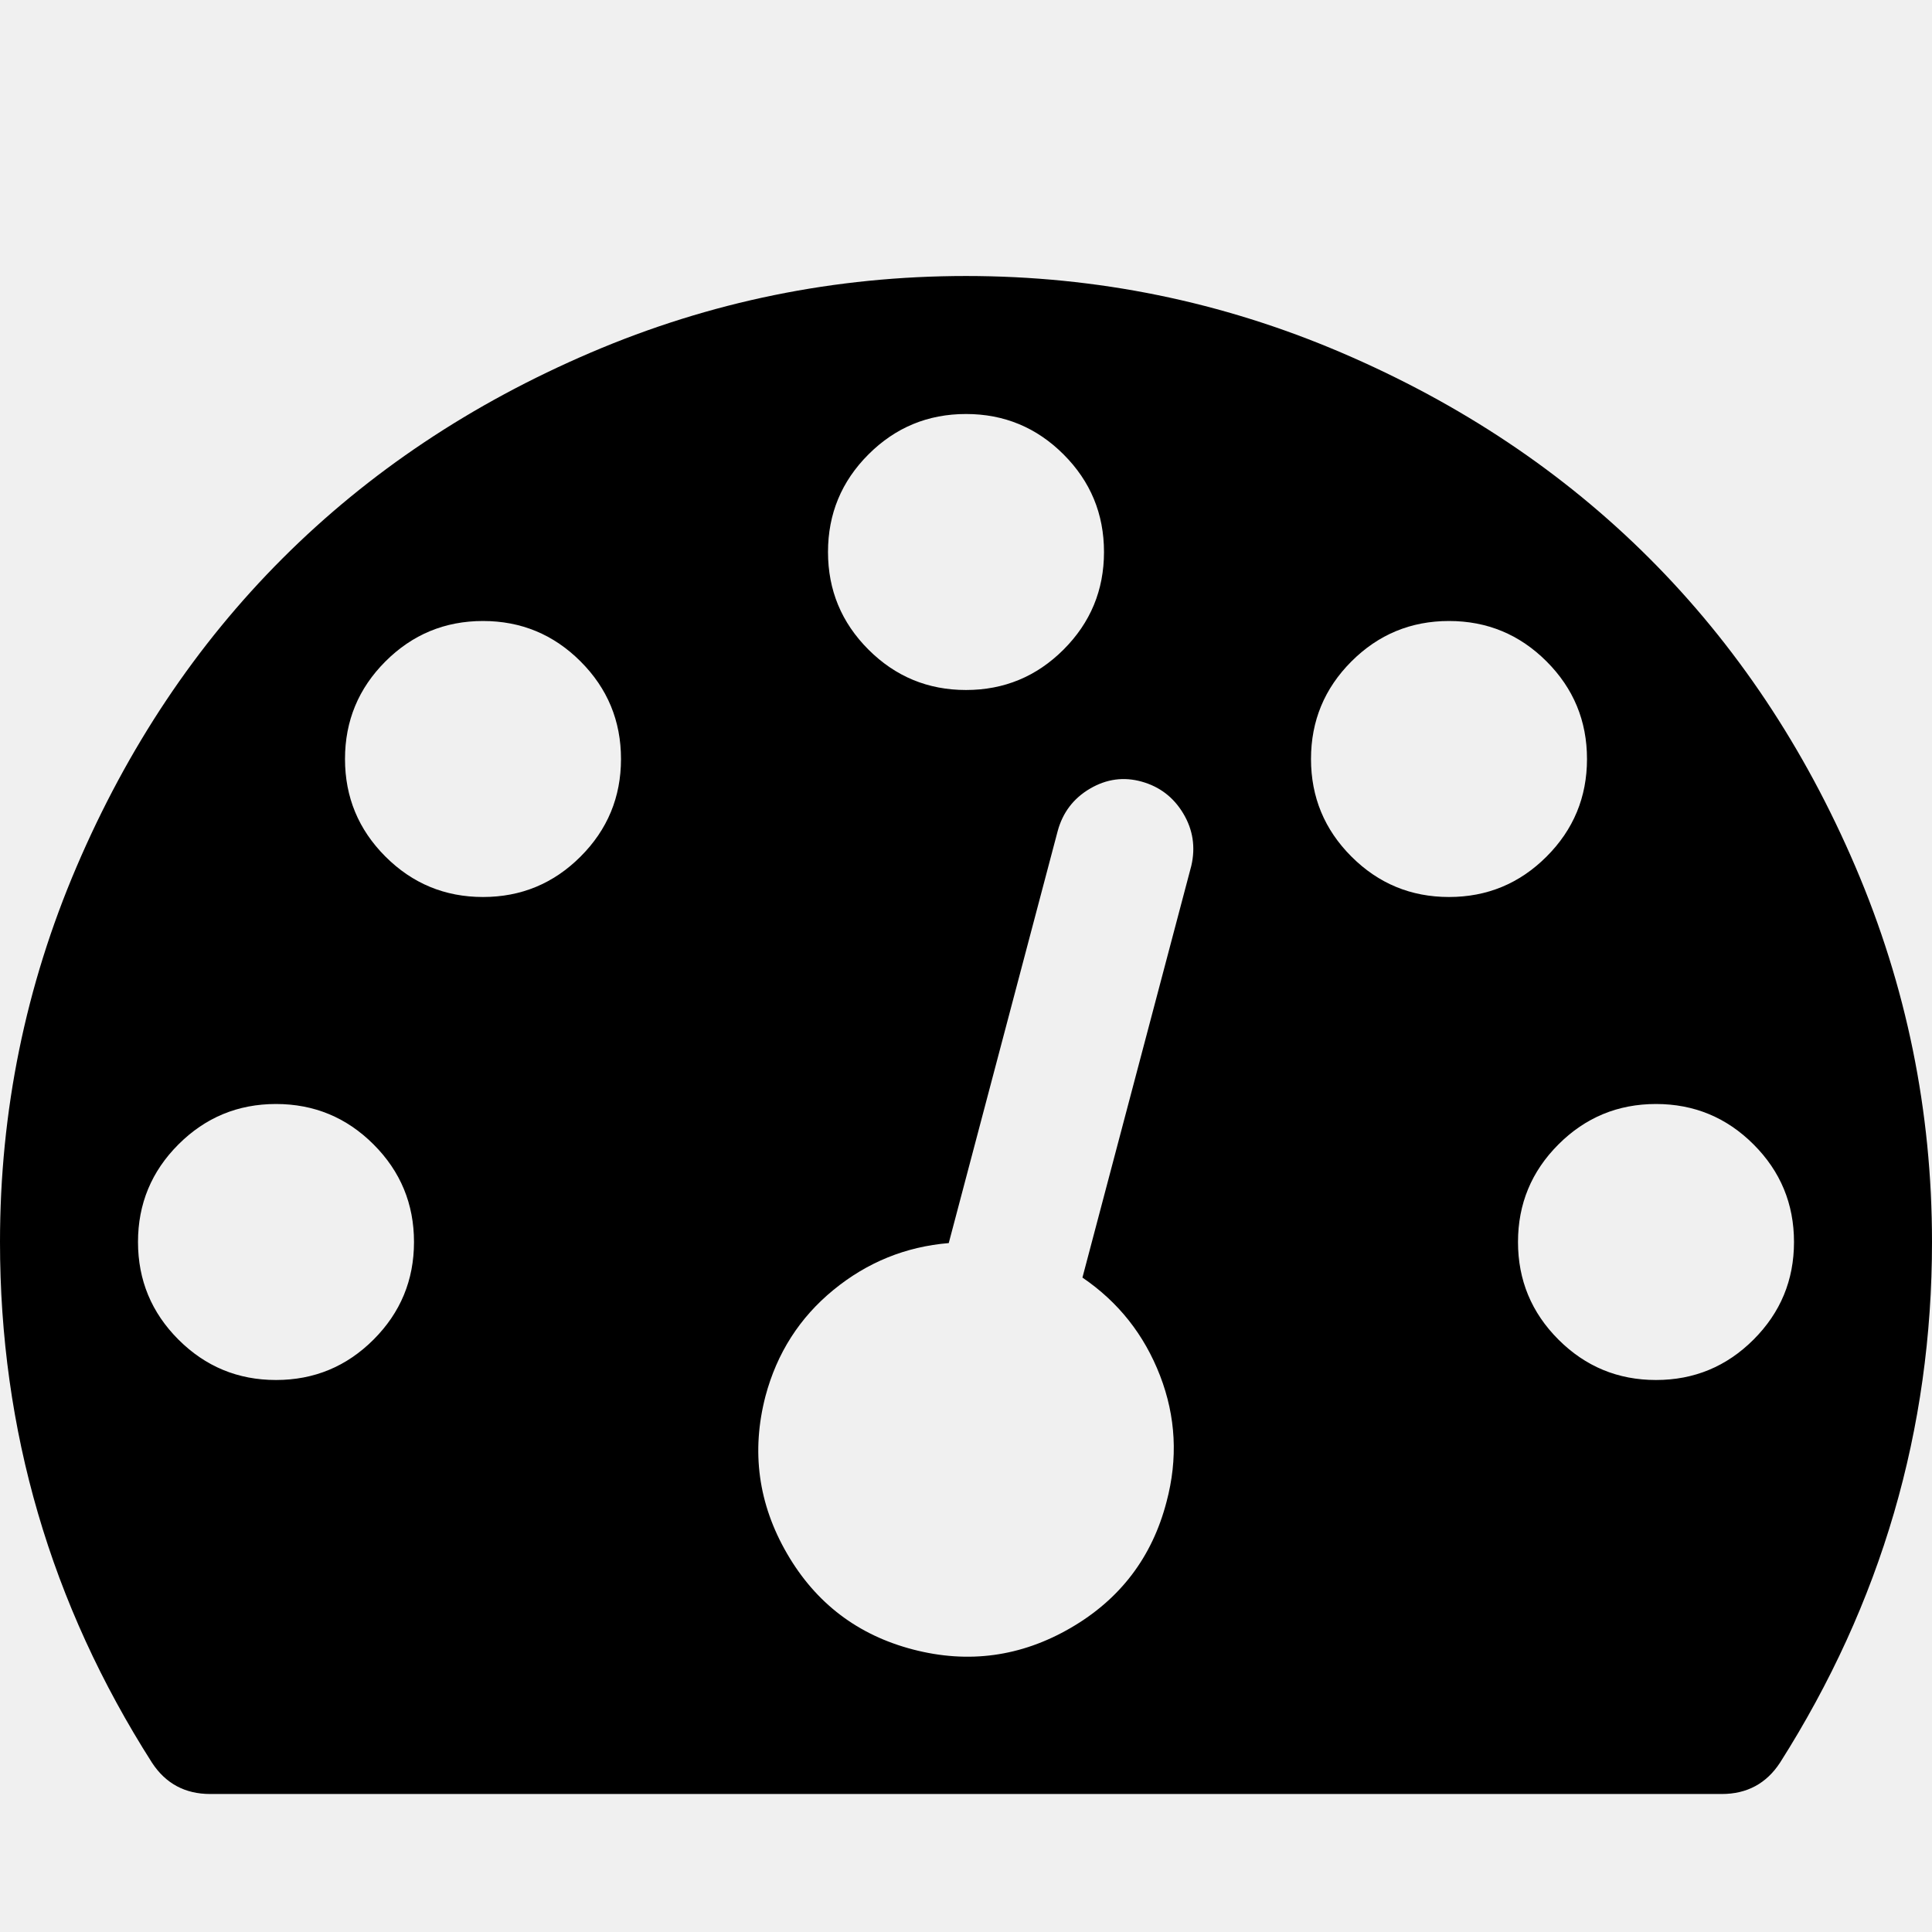
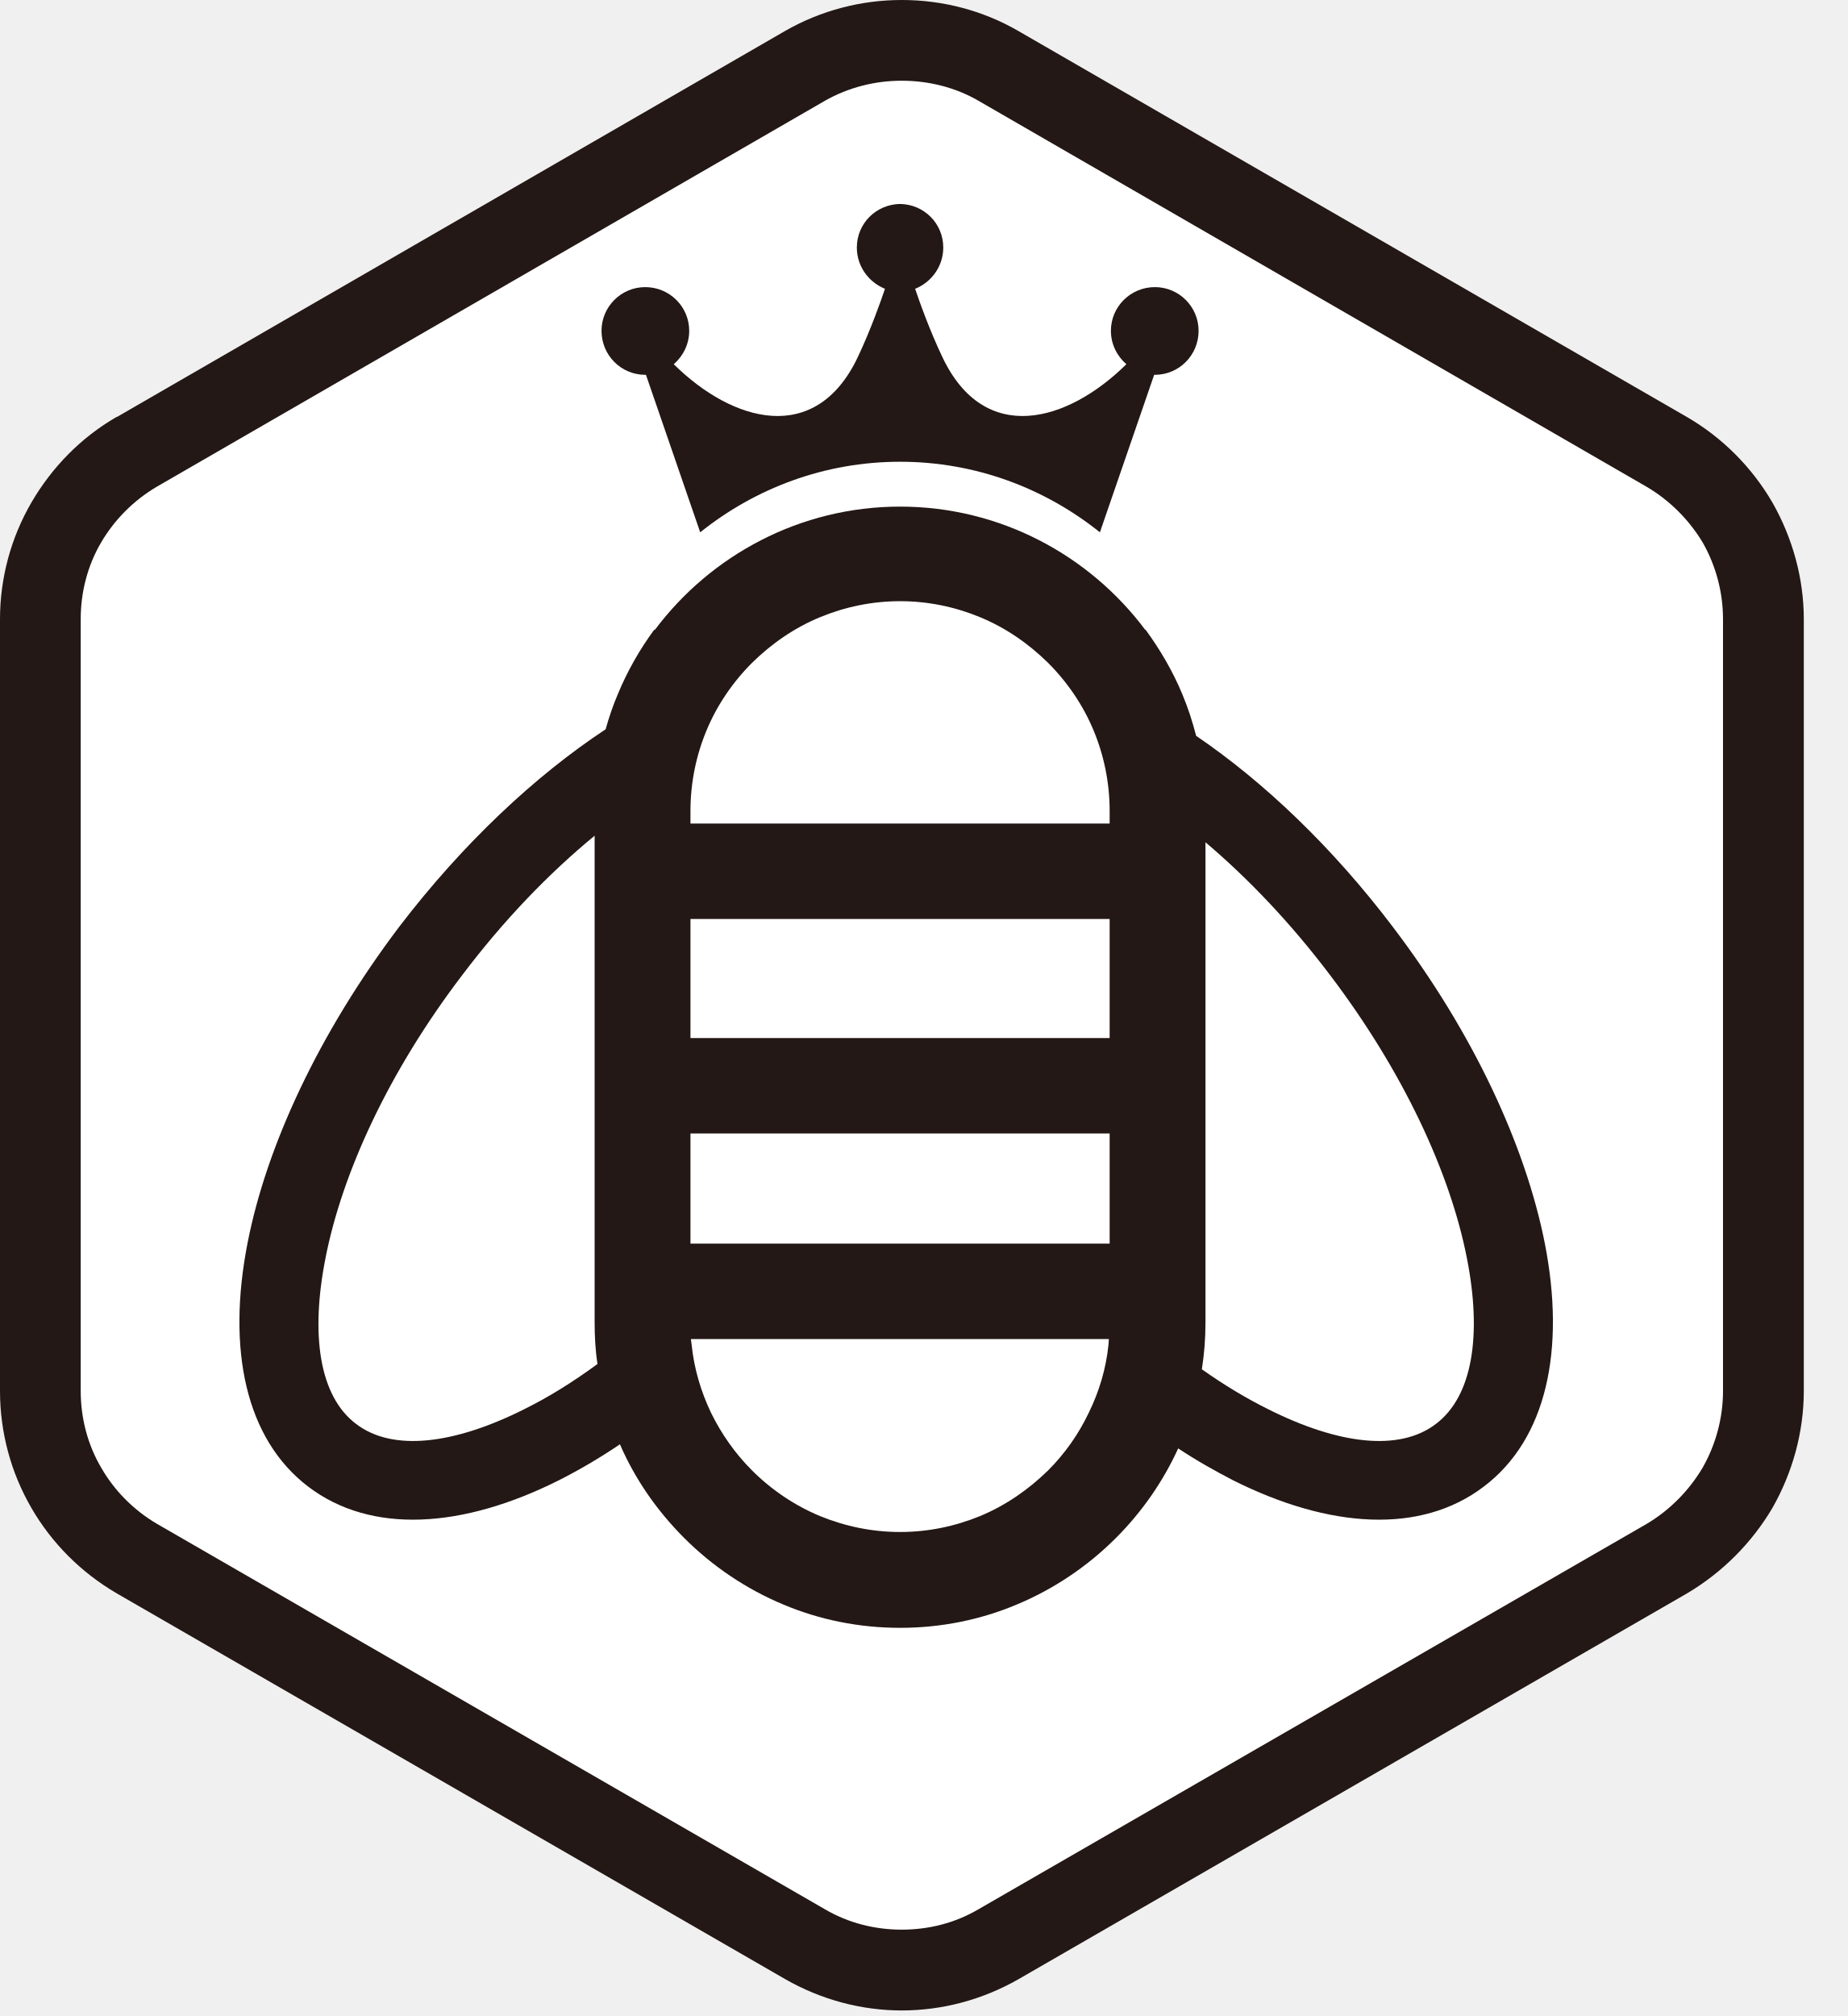
- <svg xmlns="http://www.w3.org/2000/svg" class="icon" viewBox="0 0 1024 1024" width="32" height="32">
-   <defs>
-     <style />
-   </defs>
-   <path d="M219.429 658.286q0-30.286-21.429-51.715t-51.714-21.428T94.57 606.57t-21.428 51.715T94.57 710t51.715 21.429T198 710t21.429-51.714zm109.714-256q0-30.286-21.429-51.715T256 329.143t-51.714 21.428-21.429 51.715T204.286 454 256 475.429 307.714 454t21.429-51.714zm244.571 274.857l57.715-218.286q3.428-14.857-4.286-27.714t-22-16.857T577.714 418t-17.143 22.571l-57.714 218.286q-34.286 2.857-61.143 24.857t-36 56.286q-11.428 44 11.429 83.429T484 874.286t83.429-11.429T618.286 796q9.143-34.286-3.429-66.857t-41.143-52zm377.143-18.857q0-30.286-21.428-51.715t-51.715-21.428T826 606.57t-21.429 51.715T826 710t51.714 21.429T929.43 710t21.428-51.714zM585.143 292.57q0-30.285-21.429-51.714T512 219.43t-51.714 21.428-21.429 51.714 21.429 51.715T512 365.714t51.714-21.428 21.429-51.715zm256 109.715q0-30.286-21.429-51.715T768 329.143t-51.714 21.428-21.429 51.715T716.286 454 768 475.429 819.714 454t21.429-51.714zm182.857 256q0 149.143-80.571 276-10.858 16.571-30.858 16.571H111.43q-20 0-30.858-16.571Q0 808 0 658.286q0-104 40.571-198.857T149.714 296t163.429-109.143T512 146.286t198.857 40.571T874.286 296t109.143 163.429T1024 658.286z" />
+ <svg xmlns="http://www.w3.org/2000/svg" width="22px" height="24px" viewBox="0 0 22 24" version="1.1">
+   <g id="页面-1" stroke="none" stroke-width="1" fill="none" fill-rule="evenodd">
+     <g id="弹窗" transform="translate(-130, -971)">
+       <g id="编组-4" transform="translate(123, 971)">
+         <g id="编组" transform="translate(7, 0)">
+           <path d="M9.585,0.787 L9.585,0.787 L1.632,5.38 C0.918,5.788 0.481,6.555 0.481,7.371 L0.481,16.558 C0.481,17.379 0.923,18.146 1.632,18.554 L9.585,23.147 C10.294,23.555 11.178,23.555 11.887,23.147 L19.845,18.554 C20.554,18.146 20.996,17.379 20.996,16.558 L20.996,7.371 C20.996,6.555 20.554,5.788 19.845,5.38 L11.887,0.787 C11.178,0.379 10.294,0.379 9.585,0.787" id="Fill-1" fill="#FFFFFF" />
+           <path d="M13.212,9.818 L13.212,9.653 C13.212,9.318 13.144,8.993 13.023,8.701 C12.897,8.396 12.707,8.119 12.479,7.89 C12.246,7.662 11.974,7.473 11.668,7.347 C11.372,7.225 11.052,7.157 10.717,7.157 C10.382,7.157 10.061,7.225 9.765,7.347 C9.459,7.473 9.187,7.662 8.954,7.89 C8.726,8.119 8.536,8.396 8.41,8.701 C8.289,8.993 8.221,9.318 8.221,9.653 L8.221,9.818 L13.212,9.818 Z M7.114,16.238 C6.817,16.456 6.526,16.636 6.24,16.777 C5.409,17.194 4.676,17.286 4.239,16.951 C3.802,16.621 3.695,15.893 3.875,14.98 C4.074,13.96 4.632,12.751 5.506,11.605 C5.997,10.955 6.536,10.396 7.08,9.949 L7.08,15.742 C7.08,15.912 7.089,16.077 7.114,16.238 L7.114,16.238 Z M14.31,16.301 C14.577,16.49 14.844,16.65 15.101,16.777 C15.932,17.194 16.66,17.286 17.097,16.951 C17.534,16.621 17.646,15.893 17.466,14.98 C17.267,13.96 16.704,12.751 15.834,11.605 C15.368,10.988 14.863,10.459 14.353,10.027 L14.353,15.742 C14.353,15.932 14.339,16.116 14.31,16.301 L14.31,16.301 Z" id="Fill-3" fill="#FFFFFF" />
+           <path d="M13.096,6.337 L13.742,4.462 L13.751,4.462 C14.038,4.462 14.271,4.229 14.271,3.938 C14.271,3.652 14.038,3.418 13.751,3.418 C13.46,3.418 13.227,3.652 13.227,3.938 C13.227,4.098 13.3,4.239 13.411,4.336 C12.707,5.031 11.722,5.307 11.222,4.254 C11.066,3.928 10.94,3.569 10.896,3.438 C11.09,3.36 11.231,3.171 11.231,2.947 C11.231,2.661 11.003,2.433 10.717,2.428 C10.43,2.433 10.202,2.661 10.202,2.947 C10.202,3.171 10.343,3.36 10.537,3.438 C10.493,3.569 10.367,3.928 10.212,4.254 C9.711,5.307 8.726,5.031 8.022,4.336 C8.133,4.239 8.206,4.098 8.206,3.938 C8.206,3.652 7.973,3.418 7.682,3.418 C7.395,3.418 7.162,3.652 7.162,3.938 C7.162,4.229 7.395,4.462 7.682,4.462 L7.691,4.462 L8.337,6.337 C8.993,5.812 9.818,5.497 10.717,5.497 C11.615,5.497 12.44,5.812 13.096,6.337" id="Fill-5" fill="#231815" />
+           <path d="M8.279,9.804 L13.212,9.804 L13.212,9.653 C13.212,9.318 13.144,8.993 13.023,8.701 C12.897,8.395 12.707,8.119 12.479,7.891 C12.246,7.662 11.974,7.473 11.668,7.347 C11.372,7.225 11.052,7.157 10.717,7.157 C10.382,7.157 10.061,7.225 9.765,7.347 C9.459,7.473 9.187,7.662 8.954,7.891 C8.726,8.119 8.536,8.395 8.41,8.701 C8.289,8.993 8.221,9.318 8.221,9.653 L8.221,9.804 L8.279,9.804 Z M8.279,12.358 L13.212,12.358 L13.212,10.94 L8.221,10.94 L8.221,12.358 L8.279,12.358 Z M13.14,15.941 L8.226,15.941 L8.235,16.009 C8.264,16.296 8.347,16.568 8.464,16.815 C8.59,17.073 8.755,17.306 8.954,17.505 C9.182,17.733 9.459,17.922 9.765,18.049 C10.061,18.17 10.382,18.238 10.717,18.238 C11.052,18.238 11.372,18.17 11.668,18.049 C11.974,17.922 12.246,17.733 12.479,17.505 C12.678,17.306 12.843,17.073 12.965,16.815 C13.086,16.568 13.169,16.296 13.198,16.009 L13.203,15.941 L13.14,15.941 Z M8.279,14.805 L13.212,14.805 L13.212,13.494 L8.221,13.494 L8.221,14.805 L8.279,14.805 Z M14.353,10.027 L14.353,15.742 C14.353,15.932 14.339,16.116 14.31,16.301 C14.577,16.49 14.844,16.65 15.101,16.777 C15.932,17.194 16.66,17.286 17.097,16.951 C17.534,16.621 17.646,15.893 17.466,14.98 C17.267,13.96 16.704,12.751 15.834,11.605 C15.368,10.989 14.863,10.459 14.353,10.027 L14.353,10.027 Z M7.114,16.238 C7.089,16.077 7.08,15.912 7.08,15.742 L7.08,9.949 C6.536,10.396 5.997,10.955 5.506,11.605 C4.632,12.751 4.074,13.96 3.875,14.98 C3.695,15.893 3.802,16.621 4.239,16.951 C4.676,17.286 5.409,17.194 6.24,16.777 C6.526,16.636 6.817,16.456 7.114,16.238 L7.114,16.238 Z M13.64,7.497 C13.814,7.735 13.965,7.993 14.077,8.264 C14.145,8.425 14.198,8.59 14.242,8.76 C15.048,9.308 15.864,10.085 16.582,11.032 C17.549,12.304 18.165,13.649 18.393,14.8 C18.641,16.063 18.418,17.131 17.665,17.699 C16.917,18.267 15.83,18.199 14.679,17.621 C14.465,17.51 14.247,17.388 14.028,17.243 C13.844,17.646 13.591,18.005 13.285,18.311 C12.95,18.646 12.547,18.918 12.105,19.102 C11.678,19.282 11.207,19.379 10.717,19.379 C10.226,19.379 9.755,19.282 9.328,19.102 C8.886,18.918 8.483,18.646 8.148,18.311 C7.827,17.99 7.565,17.617 7.381,17.194 C7.138,17.359 6.895,17.5 6.657,17.621 C5.506,18.199 4.419,18.267 3.671,17.699 C2.923,17.131 2.7,16.063 2.947,14.8 C3.171,13.649 3.792,12.304 4.754,11.032 C5.511,10.042 6.371,9.236 7.211,8.682 C7.25,8.541 7.298,8.4 7.356,8.264 C7.468,7.993 7.614,7.735 7.789,7.497 L7.798,7.497 C8.464,6.609 9.527,6.031 10.717,6.031 C11.906,6.031 12.97,6.609 13.635,7.497 L13.64,7.497 Z" id="Fill-9" fill="#231815" />
+           <path d="M1.394,4.963 L9.347,0.369 C9.779,0.121 10.26,0 10.736,0 C11.217,0 11.697,0.121 12.125,0.369 L20.083,4.963 C20.51,5.21 20.86,5.565 21.103,5.982 C21.341,6.4 21.477,6.881 21.477,7.371 L21.477,16.558 C21.477,17.053 21.341,17.534 21.103,17.952 C20.86,18.364 20.51,18.719 20.083,18.971 L12.13,23.56 C11.697,23.808 11.217,23.934 10.736,23.934 C10.26,23.934 9.779,23.808 9.347,23.56 L1.394,18.971 C0.961,18.719 0.612,18.364 0.374,17.952 C0.131,17.534 0,17.053 0,16.558 L0,7.371 C0,6.881 0.131,6.4 0.374,5.982 C0.617,5.565 0.961,5.21 1.389,4.963 L1.394,4.963 Z M9.823,1.199 L1.869,5.793 C1.588,5.958 1.36,6.191 1.204,6.458 C1.044,6.73 0.961,7.046 0.961,7.371 L0.961,16.558 C0.961,16.883 1.044,17.199 1.204,17.471 C1.36,17.743 1.588,17.976 1.869,18.141 L9.823,22.73 C10.105,22.895 10.42,22.972 10.736,22.972 C11.056,22.972 11.367,22.895 11.649,22.73 L19.607,18.141 C19.884,17.976 20.112,17.743 20.273,17.471 C20.428,17.199 20.515,16.883 20.515,16.558 L20.515,7.371 C20.515,7.046 20.428,6.73 20.273,6.458 C20.112,6.191 19.884,5.958 19.602,5.793 L11.649,1.199 C11.372,1.039 11.056,0.961 10.736,0.961 C10.42,0.961 10.105,1.039 9.823,1.199 L9.823,1.199 Z" id="Fill-11" fill="#231815" />
+         </g>
+       </g>
+     </g>
+   </g>
</svg>
